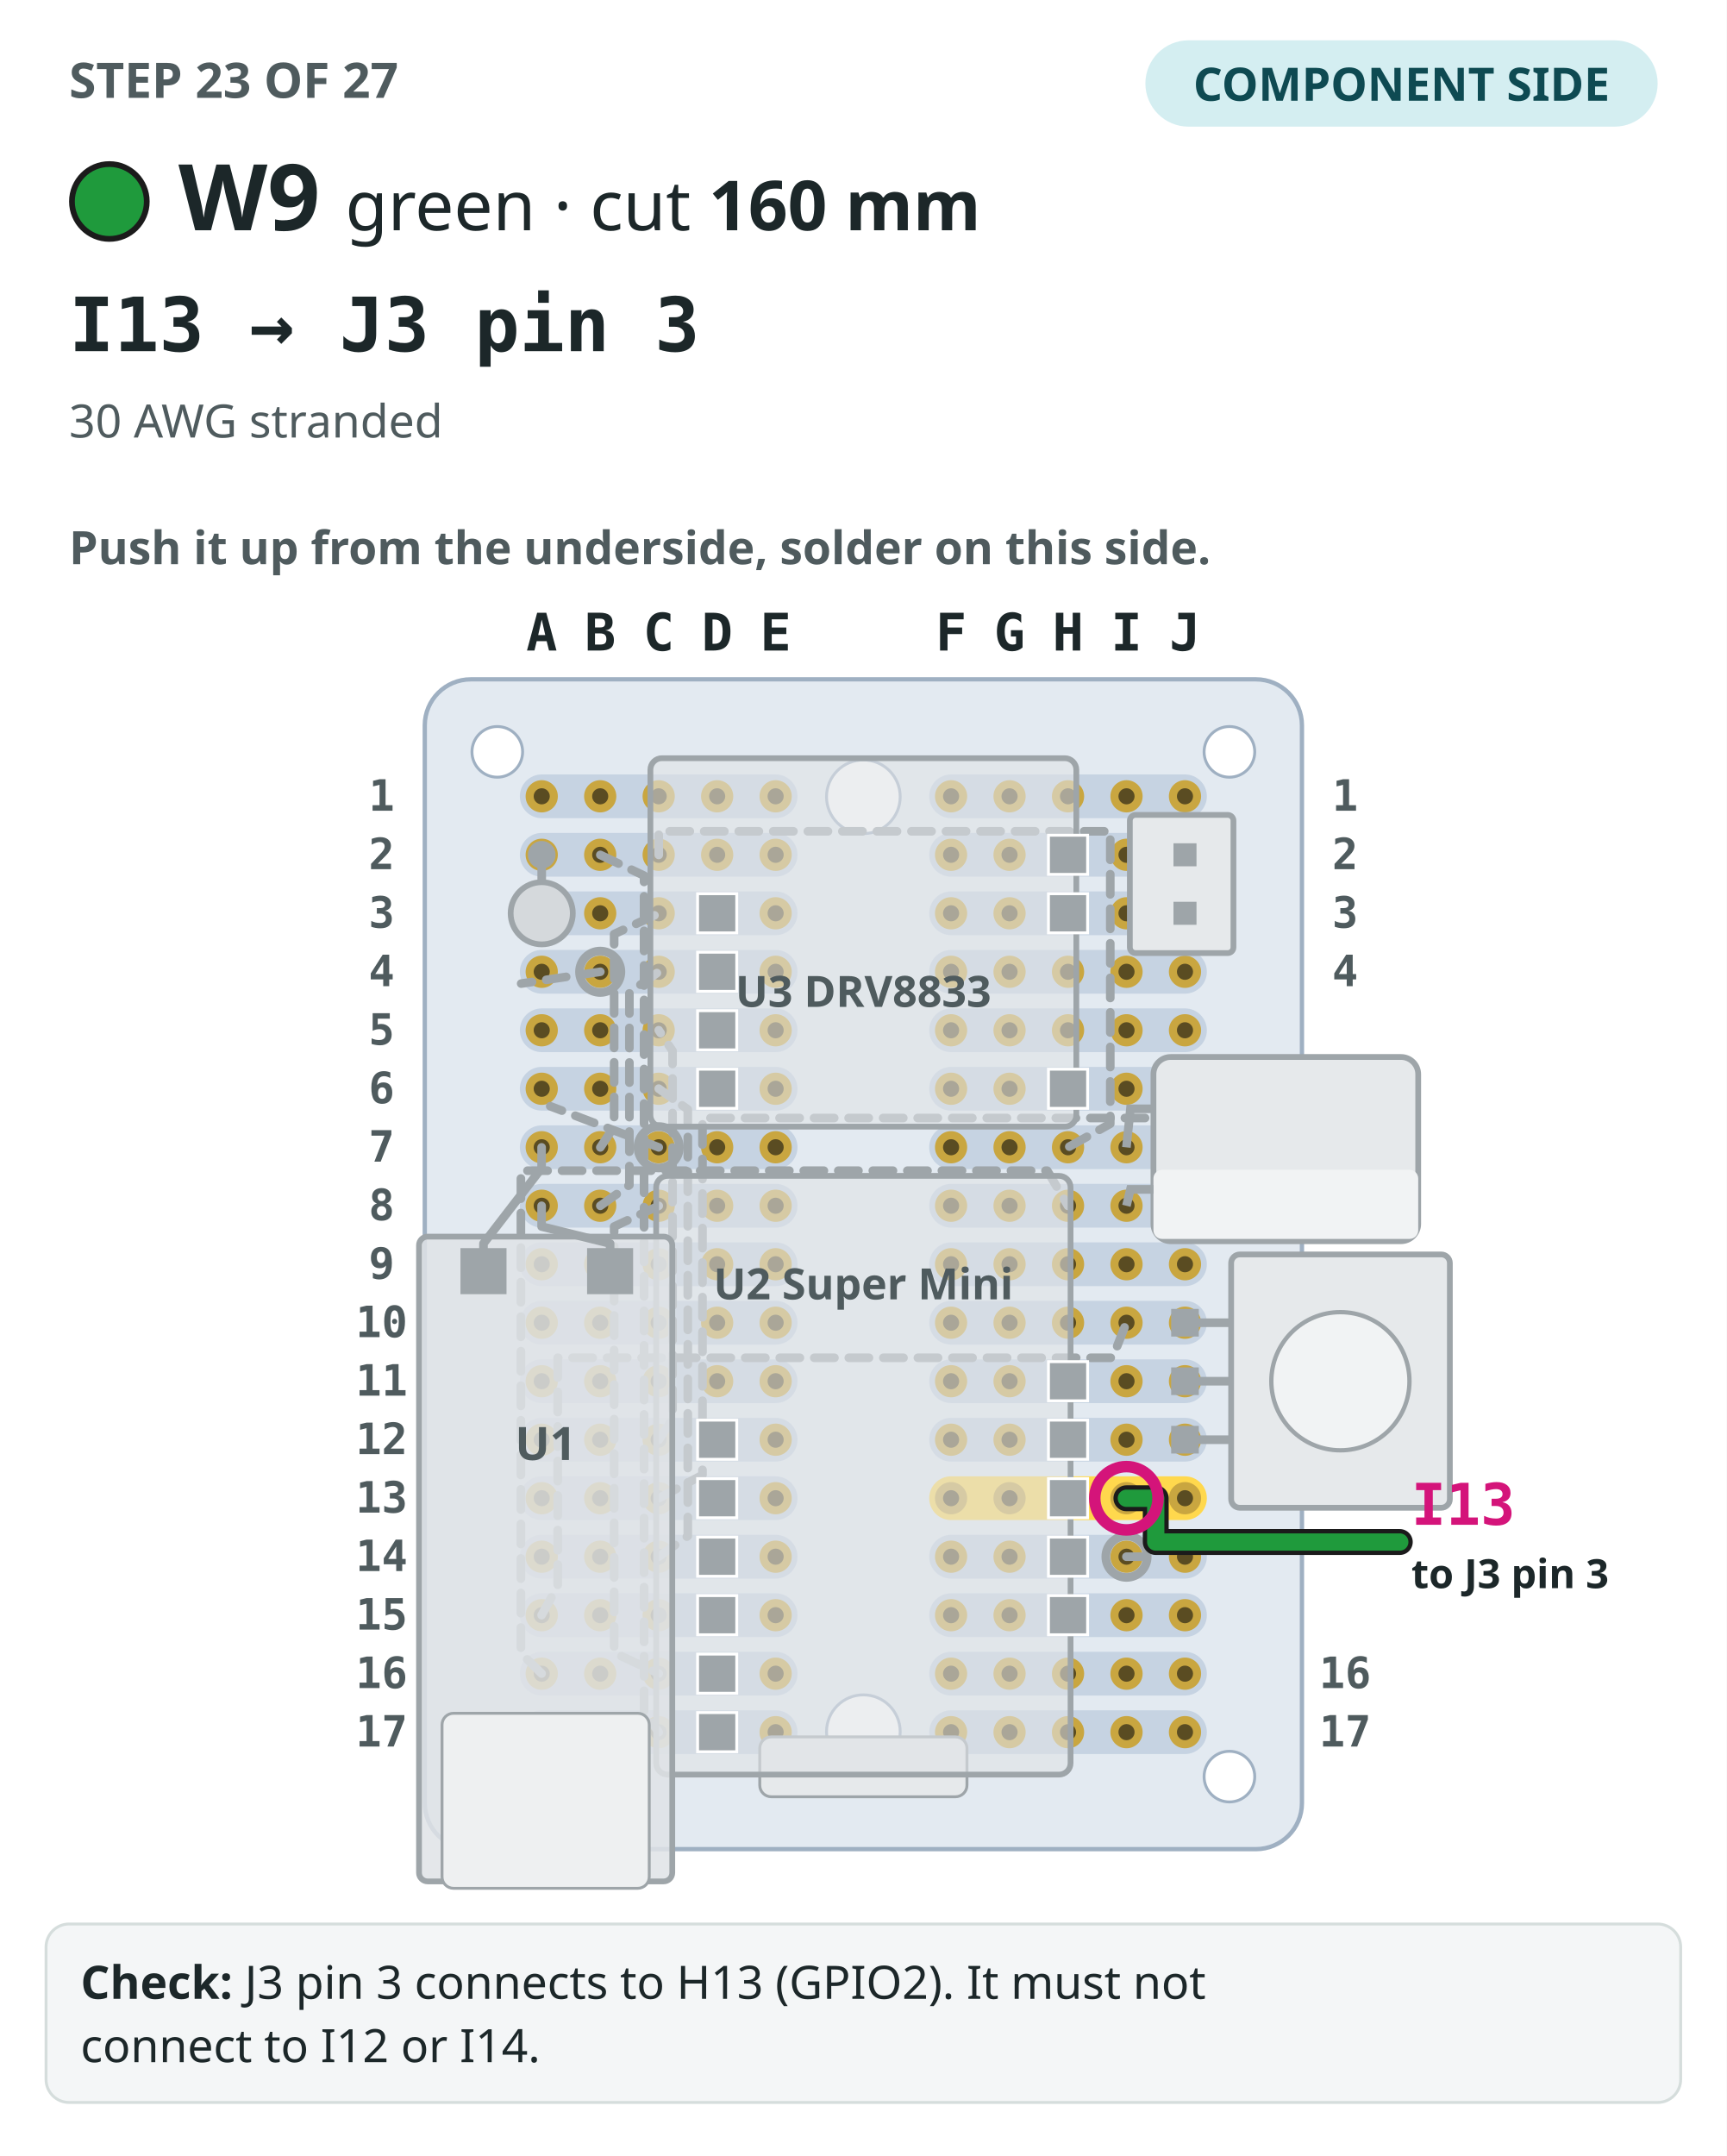
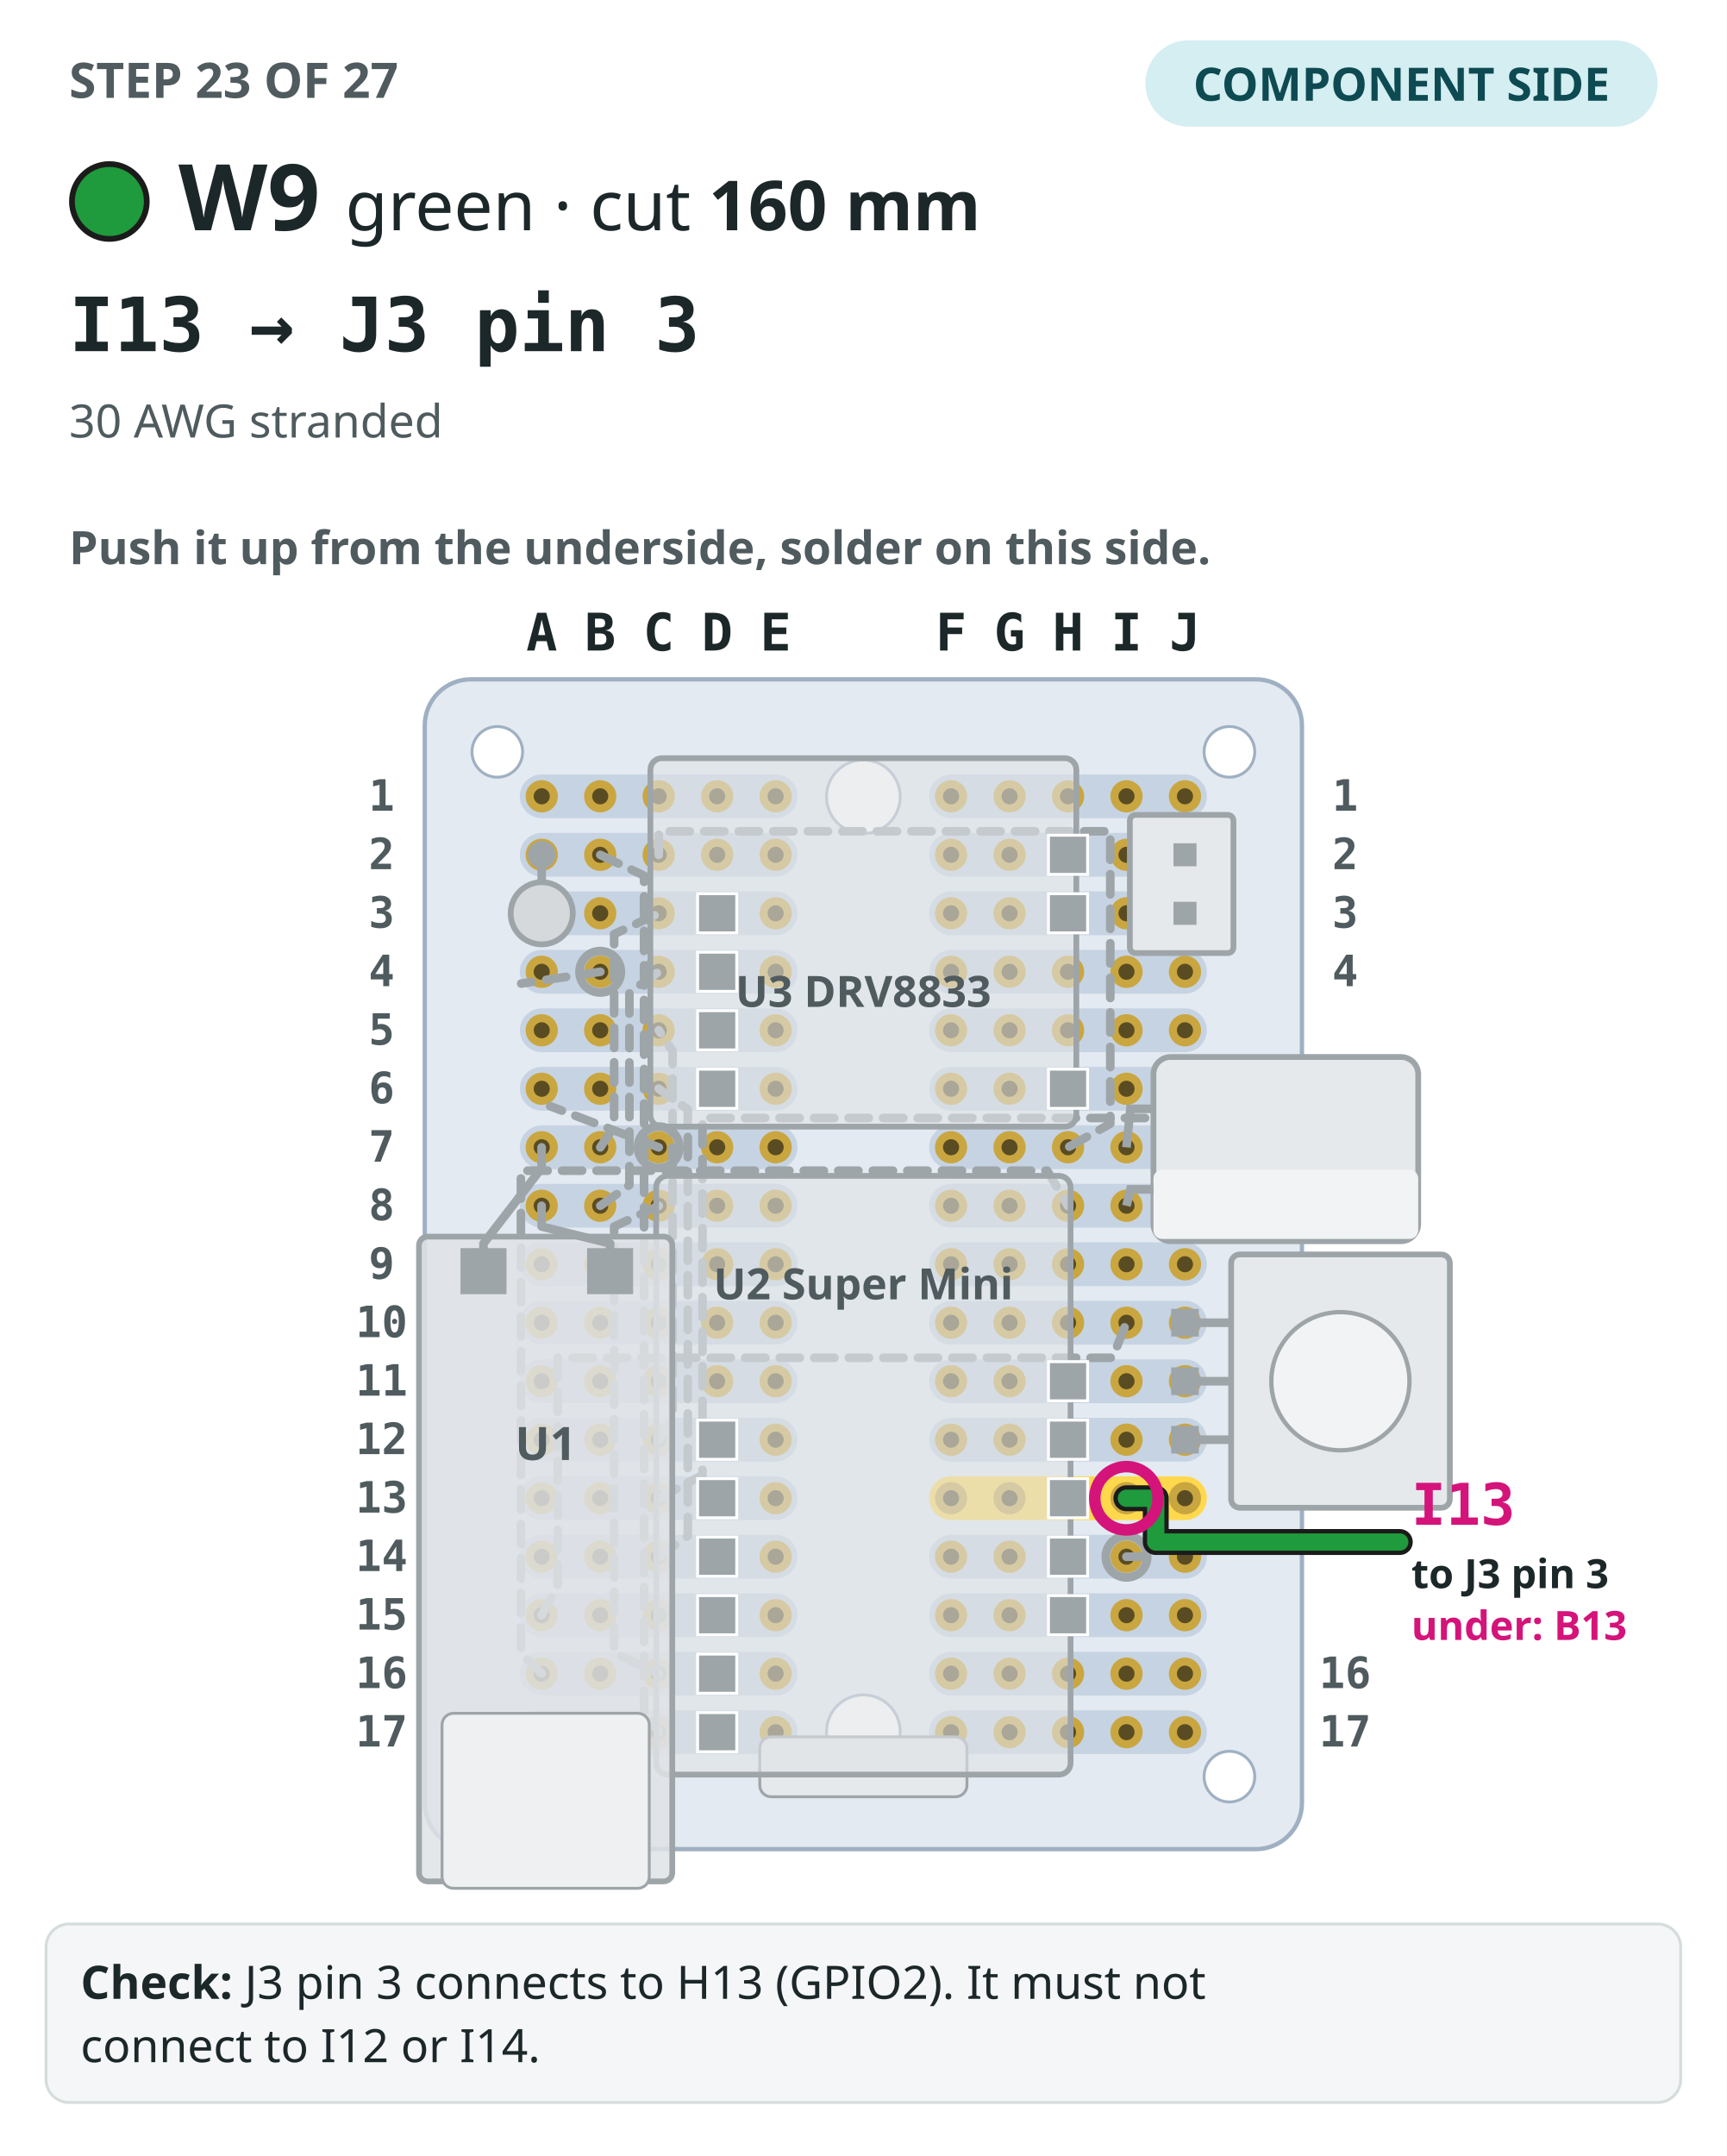
- <svg xmlns="http://www.w3.org/2000/svg" viewBox="0 0 600 749" role="img" aria-label="Step 23: The perfboard seen from the component side, column A on the left, with the 22 earlier steps drawn in grey. W9, green, drawn bold from hole I13 off the board's right edge, labelled J3 pin 3.">
+ <svg xmlns="http://www.w3.org/2000/svg" viewBox="0 0 600 749" role="img" aria-label="Step 23: The perfboard seen from the component side, column A on the left, with the 22 earlier steps drawn in grey. W9, green, drawn bold from hole I13 (printed B13 on the underside) off the board's right edge, labelled J3 pin 3.">
  <rect width="600" height="749" fill="#ffffff" />
  <text x="24" y="34" font-family="IBM Plex Sans,ui-sans-serif,system-ui,sans-serif" font-size="17" font-weight="700" fill="#4f5b5e">STEP 23 OF 27</text>
  <rect x="398" y="14" width="178" height="30" rx="15" fill="#d4eef1" />
  <text x="487" y="35" text-anchor="middle" font-family="IBM Plex Sans,ui-sans-serif,system-ui,sans-serif" font-size="16" font-weight="700" fill="#0e4a52">COMPONENT SIDE</text>
  <circle cx="38" cy="70" r="13" fill="#1f9a3c" stroke="#1b1b1b" stroke-width="2" />
  <text x="62" y="80" font-family="IBM Plex Sans,ui-sans-serif,system-ui,sans-serif" font-size="32" font-weight="700" fill="#1c2729">W9</text>
  <text x="120" y="80" font-family="IBM Plex Sans,ui-sans-serif,system-ui,sans-serif" font-size="24" fill="#1c2729">green · cut <tspan font-weight="700">160 mm</tspan>
  </text>
  <text x="24" y="122" font-family="IBM Plex Mono,ui-monospace,SFMono-Regular,Menlo,monospace" font-size="26" font-weight="700" fill="#1c2729">I13 → J3 pin 3</text>
  <text x="24" y="152" font-family="IBM Plex Sans,ui-sans-serif,system-ui,sans-serif" font-size="16" fill="#4f5b5e">30 AWG stranded</text>
  <text x="24" y="196" font-family="IBM Plex Sans,ui-sans-serif,system-ui,sans-serif" font-size="16" font-weight="600" fill="#4f5b5e">Push it up from the underside, solder on this side.</text>
  <rect x="147.6" y="236" width="304.8" height="406.4" rx="16" fill="#e3eaf1" stroke="#9fb0c2" stroke-width="1.5" />
  <rect x="180.64" y="269.04" width="96.48" height="15.2" rx="7.6" fill="#c6d3e2" />
  <rect x="322.88" y="269.04" width="96.48" height="15.2" rx="7.6" fill="#c6d3e2" />
  <rect x="180.64" y="289.36" width="96.48" height="15.2" rx="7.6" fill="#c6d3e2" />
  <rect x="322.88" y="289.36" width="96.48" height="15.2" rx="7.6" fill="#c6d3e2" />
  <rect x="180.64" y="309.68" width="96.48" height="15.2" rx="7.6" fill="#c6d3e2" />
  <rect x="322.88" y="309.68" width="96.48" height="15.2" rx="7.6" fill="#c6d3e2" />
  <rect x="180.64" y="330" width="96.48" height="15.2" rx="7.6" fill="#c6d3e2" />
  <rect x="322.88" y="330" width="96.48" height="15.2" rx="7.6" fill="#c6d3e2" />
  <rect x="180.64" y="350.32" width="96.48" height="15.2" rx="7.6" fill="#c6d3e2" />
  <rect x="322.88" y="350.32" width="96.48" height="15.2" rx="7.6" fill="#c6d3e2" />
  <rect x="180.64" y="370.64" width="96.48" height="15.2" rx="7.6" fill="#c6d3e2" />
  <rect x="322.88" y="370.64" width="96.48" height="15.2" rx="7.6" fill="#c6d3e2" />
  <rect x="180.64" y="390.96" width="96.48" height="15.2" rx="7.6" fill="#c6d3e2" />
  <rect x="322.88" y="390.96" width="96.48" height="15.2" rx="7.6" fill="#c6d3e2" />
  <rect x="180.64" y="411.28" width="96.48" height="15.2" rx="7.6" fill="#c6d3e2" />
  <rect x="322.88" y="411.28" width="96.48" height="15.2" rx="7.6" fill="#c6d3e2" />
  <rect x="180.64" y="431.6" width="96.48" height="15.2" rx="7.6" fill="#c6d3e2" />
  <rect x="322.88" y="431.6" width="96.48" height="15.2" rx="7.6" fill="#c6d3e2" />
  <rect x="180.64" y="451.92" width="96.48" height="15.2" rx="7.6" fill="#c6d3e2" />
  <rect x="322.88" y="451.92" width="96.48" height="15.2" rx="7.6" fill="#c6d3e2" />
  <rect x="180.64" y="472.24" width="96.48" height="15.2" rx="7.6" fill="#c6d3e2" />
  <rect x="322.88" y="472.24" width="96.48" height="15.2" rx="7.6" fill="#c6d3e2" />
  <rect x="180.64" y="492.56" width="96.48" height="15.2" rx="7.6" fill="#c6d3e2" />
  <rect x="322.88" y="492.56" width="96.48" height="15.2" rx="7.6" fill="#c6d3e2" />
  <rect x="180.64" y="512.88" width="96.48" height="15.2" rx="7.6" fill="#c6d3e2" />
  <rect x="322.88" y="512.88" width="96.48" height="15.2" rx="7.6" fill="#ffd84d" />
  <rect x="180.64" y="533.2" width="96.48" height="15.2" rx="7.6" fill="#c6d3e2" />
  <rect x="322.88" y="533.2" width="96.48" height="15.2" rx="7.6" fill="#c6d3e2" />
  <rect x="180.64" y="553.52" width="96.48" height="15.2" rx="7.6" fill="#c6d3e2" />
  <rect x="322.88" y="553.52" width="96.48" height="15.2" rx="7.6" fill="#c6d3e2" />
  <rect x="180.64" y="573.84" width="96.48" height="15.2" rx="7.6" fill="#c6d3e2" />
  <rect x="322.88" y="573.84" width="96.48" height="15.2" rx="7.6" fill="#c6d3e2" />
  <rect x="180.64" y="594.16" width="96.48" height="15.2" rx="7.6" fill="#c6d3e2" />
  <rect x="322.88" y="594.16" width="96.48" height="15.2" rx="7.6" fill="#c6d3e2" />
  <circle cx="300" cy="276.8" r="12.8" fill="#ffffff" stroke="#9fb0c2" />
  <circle cx="300" cy="601.6" r="12.8" fill="#ffffff" stroke="#9fb0c2" />
  <circle cx="172.8" cy="261.2" r="8.8" fill="#ffffff" stroke="#9fb0c2" />
  <circle cx="427.2" cy="261.2" r="8.8" fill="#ffffff" stroke="#9fb0c2" />
  <circle cx="172.8" cy="617.2" r="8.8" fill="#ffffff" stroke="#9fb0c2" />
  <circle cx="427.2" cy="617.2" r="8.8" fill="#ffffff" stroke="#9fb0c2" />
  <circle cx="188.24" cy="276.64" r="5.6" fill="#c9a640" />
  <circle cx="188.24" cy="276.64" r="2.8" fill="#5a4c22" />
  <circle cx="208.56" cy="276.64" r="5.6" fill="#c9a640" />
  <circle cx="208.56" cy="276.64" r="2.8" fill="#5a4c22" />
  <circle cx="228.88" cy="276.64" r="5.6" fill="#c9a640" />
  <circle cx="228.88" cy="276.64" r="2.8" fill="#5a4c22" />
  <circle cx="249.2" cy="276.64" r="5.6" fill="#c9a640" />
  <circle cx="249.2" cy="276.64" r="2.8" fill="#5a4c22" />
  <circle cx="269.52" cy="276.64" r="5.6" fill="#c9a640" />
  <circle cx="269.52" cy="276.64" r="2.8" fill="#5a4c22" />
  <circle cx="330.48" cy="276.64" r="5.6" fill="#c9a640" />
  <circle cx="330.48" cy="276.64" r="2.8" fill="#5a4c22" />
  <circle cx="350.8" cy="276.64" r="5.6" fill="#c9a640" />
  <circle cx="350.8" cy="276.64" r="2.8" fill="#5a4c22" />
  <circle cx="371.12" cy="276.64" r="5.6" fill="#c9a640" />
  <circle cx="371.12" cy="276.64" r="2.8" fill="#5a4c22" />
  <circle cx="391.44" cy="276.64" r="5.6" fill="#c9a640" />
  <circle cx="391.44" cy="276.64" r="2.8" fill="#5a4c22" />
  <circle cx="411.76" cy="276.64" r="5.6" fill="#c9a640" />
  <circle cx="411.76" cy="276.64" r="2.8" fill="#5a4c22" />
  <circle cx="188.24" cy="296.96" r="5.6" fill="#c9a640" />
  <circle cx="188.24" cy="296.96" r="2.8" fill="#5a4c22" />
  <circle cx="208.56" cy="296.96" r="5.6" fill="#c9a640" />
  <circle cx="208.56" cy="296.96" r="2.8" fill="#5a4c22" />
  <circle cx="228.88" cy="296.96" r="5.6" fill="#c9a640" />
  <circle cx="228.88" cy="296.96" r="2.8" fill="#5a4c22" />
  <circle cx="249.2" cy="296.96" r="5.6" fill="#c9a640" />
  <circle cx="249.2" cy="296.96" r="2.8" fill="#5a4c22" />
  <circle cx="269.52" cy="296.96" r="5.6" fill="#c9a640" />
  <circle cx="269.52" cy="296.96" r="2.8" fill="#5a4c22" />
  <circle cx="330.48" cy="296.96" r="5.6" fill="#c9a640" />
  <circle cx="330.48" cy="296.96" r="2.8" fill="#5a4c22" />
  <circle cx="350.8" cy="296.96" r="5.6" fill="#c9a640" />
  <circle cx="350.8" cy="296.96" r="2.8" fill="#5a4c22" />
  <circle cx="371.12" cy="296.96" r="5.6" fill="#c9a640" />
  <circle cx="371.12" cy="296.96" r="2.8" fill="#5a4c22" />
  <circle cx="391.44" cy="296.96" r="5.6" fill="#c9a640" />
  <circle cx="391.44" cy="296.96" r="2.8" fill="#5a4c22" />
  <circle cx="411.76" cy="296.96" r="5.6" fill="#c9a640" />
  <circle cx="411.76" cy="296.96" r="2.8" fill="#5a4c22" />
  <circle cx="188.24" cy="317.28" r="5.6" fill="#c9a640" />
  <circle cx="188.24" cy="317.28" r="2.8" fill="#5a4c22" />
  <circle cx="208.56" cy="317.28" r="5.6" fill="#c9a640" />
  <circle cx="208.56" cy="317.28" r="2.8" fill="#5a4c22" />
  <circle cx="228.88" cy="317.28" r="5.6" fill="#c9a640" />
  <circle cx="228.88" cy="317.28" r="2.8" fill="#5a4c22" />
  <circle cx="249.2" cy="317.28" r="5.6" fill="#c9a640" />
  <circle cx="249.2" cy="317.28" r="2.8" fill="#5a4c22" />
  <circle cx="269.52" cy="317.28" r="5.6" fill="#c9a640" />
  <circle cx="269.52" cy="317.28" r="2.8" fill="#5a4c22" />
  <circle cx="330.48" cy="317.28" r="5.6" fill="#c9a640" />
  <circle cx="330.48" cy="317.28" r="2.8" fill="#5a4c22" />
  <circle cx="350.8" cy="317.28" r="5.6" fill="#c9a640" />
  <circle cx="350.8" cy="317.28" r="2.8" fill="#5a4c22" />
  <circle cx="371.12" cy="317.28" r="5.6" fill="#c9a640" />
  <circle cx="371.12" cy="317.28" r="2.8" fill="#5a4c22" />
  <circle cx="391.44" cy="317.28" r="5.6" fill="#c9a640" />
  <circle cx="391.44" cy="317.28" r="2.8" fill="#5a4c22" />
  <circle cx="411.76" cy="317.28" r="5.6" fill="#c9a640" />
  <circle cx="411.76" cy="317.28" r="2.8" fill="#5a4c22" />
  <circle cx="188.24" cy="337.6" r="5.6" fill="#c9a640" />
  <circle cx="188.24" cy="337.6" r="2.8" fill="#5a4c22" />
  <circle cx="208.56" cy="337.6" r="5.6" fill="#c9a640" />
  <circle cx="208.56" cy="337.6" r="2.8" fill="#5a4c22" />
  <circle cx="228.88" cy="337.6" r="5.6" fill="#c9a640" />
  <circle cx="228.88" cy="337.6" r="2.8" fill="#5a4c22" />
  <circle cx="249.2" cy="337.6" r="5.6" fill="#c9a640" />
  <circle cx="249.2" cy="337.6" r="2.8" fill="#5a4c22" />
  <circle cx="269.52" cy="337.6" r="5.6" fill="#c9a640" />
  <circle cx="269.52" cy="337.6" r="2.8" fill="#5a4c22" />
  <circle cx="330.48" cy="337.6" r="5.6" fill="#c9a640" />
  <circle cx="330.48" cy="337.6" r="2.8" fill="#5a4c22" />
  <circle cx="350.8" cy="337.6" r="5.6" fill="#c9a640" />
  <circle cx="350.8" cy="337.6" r="2.8" fill="#5a4c22" />
  <circle cx="371.12" cy="337.6" r="5.6" fill="#c9a640" />
  <circle cx="371.12" cy="337.6" r="2.8" fill="#5a4c22" />
  <circle cx="391.44" cy="337.6" r="5.6" fill="#c9a640" />
  <circle cx="391.44" cy="337.6" r="2.8" fill="#5a4c22" />
  <circle cx="411.76" cy="337.6" r="5.6" fill="#c9a640" />
  <circle cx="411.76" cy="337.6" r="2.8" fill="#5a4c22" />
  <circle cx="188.24" cy="357.92" r="5.6" fill="#c9a640" />
  <circle cx="188.24" cy="357.92" r="2.8" fill="#5a4c22" />
  <circle cx="208.56" cy="357.92" r="5.6" fill="#c9a640" />
  <circle cx="208.56" cy="357.92" r="2.8" fill="#5a4c22" />
  <circle cx="228.88" cy="357.92" r="5.6" fill="#c9a640" />
  <circle cx="228.88" cy="357.92" r="2.8" fill="#5a4c22" />
  <circle cx="249.2" cy="357.92" r="5.6" fill="#c9a640" />
  <circle cx="249.2" cy="357.92" r="2.8" fill="#5a4c22" />
  <circle cx="269.52" cy="357.92" r="5.6" fill="#c9a640" />
  <circle cx="269.52" cy="357.92" r="2.8" fill="#5a4c22" />
  <circle cx="330.48" cy="357.92" r="5.6" fill="#c9a640" />
  <circle cx="330.48" cy="357.92" r="2.8" fill="#5a4c22" />
  <circle cx="350.8" cy="357.92" r="5.6" fill="#c9a640" />
  <circle cx="350.8" cy="357.92" r="2.8" fill="#5a4c22" />
  <circle cx="371.12" cy="357.92" r="5.6" fill="#c9a640" />
  <circle cx="371.12" cy="357.92" r="2.8" fill="#5a4c22" />
  <circle cx="391.44" cy="357.92" r="5.6" fill="#c9a640" />
  <circle cx="391.44" cy="357.92" r="2.8" fill="#5a4c22" />
  <circle cx="411.76" cy="357.92" r="5.6" fill="#c9a640" />
  <circle cx="411.76" cy="357.92" r="2.8" fill="#5a4c22" />
  <circle cx="188.24" cy="378.24" r="5.6" fill="#c9a640" />
  <circle cx="188.24" cy="378.24" r="2.8" fill="#5a4c22" />
  <circle cx="208.56" cy="378.24" r="5.6" fill="#c9a640" />
  <circle cx="208.56" cy="378.24" r="2.8" fill="#5a4c22" />
  <circle cx="228.88" cy="378.24" r="5.6" fill="#c9a640" />
  <circle cx="228.88" cy="378.24" r="2.8" fill="#5a4c22" />
  <circle cx="249.2" cy="378.24" r="5.6" fill="#c9a640" />
  <circle cx="249.2" cy="378.24" r="2.8" fill="#5a4c22" />
  <circle cx="269.52" cy="378.24" r="5.6" fill="#c9a640" />
  <circle cx="269.52" cy="378.24" r="2.8" fill="#5a4c22" />
  <circle cx="330.48" cy="378.24" r="5.6" fill="#c9a640" />
  <circle cx="330.48" cy="378.24" r="2.8" fill="#5a4c22" />
  <circle cx="350.8" cy="378.24" r="5.6" fill="#c9a640" />
  <circle cx="350.8" cy="378.24" r="2.8" fill="#5a4c22" />
  <circle cx="371.12" cy="378.24" r="5.6" fill="#c9a640" />
  <circle cx="371.12" cy="378.24" r="2.8" fill="#5a4c22" />
  <circle cx="391.44" cy="378.24" r="5.6" fill="#c9a640" />
  <circle cx="391.44" cy="378.24" r="2.8" fill="#5a4c22" />
  <circle cx="411.76" cy="378.24" r="5.6" fill="#c9a640" />
  <circle cx="411.76" cy="378.24" r="2.8" fill="#5a4c22" />
  <circle cx="188.24" cy="398.56" r="5.6" fill="#c9a640" />
  <circle cx="188.24" cy="398.56" r="2.8" fill="#5a4c22" />
  <circle cx="208.56" cy="398.56" r="5.6" fill="#c9a640" />
  <circle cx="208.56" cy="398.56" r="2.8" fill="#5a4c22" />
  <circle cx="228.88" cy="398.56" r="5.6" fill="#c9a640" />
  <circle cx="228.88" cy="398.56" r="2.8" fill="#5a4c22" />
  <circle cx="249.2" cy="398.56" r="5.6" fill="#c9a640" />
  <circle cx="249.2" cy="398.56" r="2.8" fill="#5a4c22" />
  <circle cx="269.52" cy="398.56" r="5.6" fill="#c9a640" />
  <circle cx="269.52" cy="398.56" r="2.8" fill="#5a4c22" />
  <circle cx="330.48" cy="398.56" r="5.6" fill="#c9a640" />
  <circle cx="330.48" cy="398.56" r="2.8" fill="#5a4c22" />
  <circle cx="350.8" cy="398.56" r="5.6" fill="#c9a640" />
  <circle cx="350.8" cy="398.56" r="2.8" fill="#5a4c22" />
  <circle cx="371.12" cy="398.56" r="5.6" fill="#c9a640" />
  <circle cx="371.12" cy="398.56" r="2.8" fill="#5a4c22" />
  <circle cx="391.44" cy="398.56" r="5.6" fill="#c9a640" />
  <circle cx="391.44" cy="398.56" r="2.8" fill="#5a4c22" />
  <circle cx="411.76" cy="398.56" r="5.6" fill="#c9a640" />
  <circle cx="411.76" cy="398.56" r="2.8" fill="#5a4c22" />
  <circle cx="188.24" cy="418.88" r="5.6" fill="#c9a640" />
  <circle cx="188.24" cy="418.88" r="2.8" fill="#5a4c22" />
  <circle cx="208.56" cy="418.88" r="5.6" fill="#c9a640" />
  <circle cx="208.56" cy="418.88" r="2.8" fill="#5a4c22" />
  <circle cx="228.88" cy="418.88" r="5.6" fill="#c9a640" />
  <circle cx="228.88" cy="418.88" r="2.8" fill="#5a4c22" />
  <circle cx="249.2" cy="418.88" r="5.6" fill="#c9a640" />
  <circle cx="249.2" cy="418.88" r="2.8" fill="#5a4c22" />
  <circle cx="269.52" cy="418.88" r="5.6" fill="#c9a640" />
  <circle cx="269.52" cy="418.88" r="2.8" fill="#5a4c22" />
  <circle cx="330.48" cy="418.88" r="5.6" fill="#c9a640" />
  <circle cx="330.48" cy="418.88" r="2.8" fill="#5a4c22" />
  <circle cx="350.8" cy="418.88" r="5.6" fill="#c9a640" />
  <circle cx="350.8" cy="418.88" r="2.8" fill="#5a4c22" />
  <circle cx="371.12" cy="418.88" r="5.6" fill="#c9a640" />
  <circle cx="371.12" cy="418.88" r="2.8" fill="#5a4c22" />
  <circle cx="391.44" cy="418.88" r="5.6" fill="#c9a640" />
  <circle cx="391.44" cy="418.88" r="2.8" fill="#5a4c22" />
  <circle cx="411.76" cy="418.88" r="5.6" fill="#c9a640" />
  <circle cx="411.76" cy="418.88" r="2.8" fill="#5a4c22" />
  <circle cx="188.24" cy="439.2" r="5.6" fill="#c9a640" />
  <circle cx="188.24" cy="439.2" r="2.8" fill="#5a4c22" />
  <circle cx="208.56" cy="439.2" r="5.6" fill="#c9a640" />
  <circle cx="208.56" cy="439.2" r="2.8" fill="#5a4c22" />
  <circle cx="228.88" cy="439.2" r="5.6" fill="#c9a640" />
  <circle cx="228.88" cy="439.2" r="2.8" fill="#5a4c22" />
  <circle cx="249.2" cy="439.2" r="5.6" fill="#c9a640" />
  <circle cx="249.2" cy="439.2" r="2.8" fill="#5a4c22" />
  <circle cx="269.52" cy="439.2" r="5.6" fill="#c9a640" />
  <circle cx="269.52" cy="439.2" r="2.8" fill="#5a4c22" />
  <circle cx="330.48" cy="439.2" r="5.6" fill="#c9a640" />
  <circle cx="330.48" cy="439.2" r="2.8" fill="#5a4c22" />
  <circle cx="350.8" cy="439.2" r="5.6" fill="#c9a640" />
  <circle cx="350.8" cy="439.2" r="2.8" fill="#5a4c22" />
  <circle cx="371.12" cy="439.2" r="5.6" fill="#c9a640" />
  <circle cx="371.12" cy="439.2" r="2.8" fill="#5a4c22" />
  <circle cx="391.44" cy="439.2" r="5.6" fill="#c9a640" />
  <circle cx="391.44" cy="439.2" r="2.8" fill="#5a4c22" />
  <circle cx="411.76" cy="439.2" r="5.6" fill="#c9a640" />
  <circle cx="411.76" cy="439.2" r="2.8" fill="#5a4c22" />
  <circle cx="188.24" cy="459.52" r="5.6" fill="#c9a640" />
  <circle cx="188.24" cy="459.52" r="2.8" fill="#5a4c22" />
  <circle cx="208.56" cy="459.52" r="5.6" fill="#c9a640" />
  <circle cx="208.56" cy="459.52" r="2.8" fill="#5a4c22" />
  <circle cx="228.88" cy="459.52" r="5.6" fill="#c9a640" />
  <circle cx="228.88" cy="459.52" r="2.8" fill="#5a4c22" />
  <circle cx="249.2" cy="459.52" r="5.6" fill="#c9a640" />
  <circle cx="249.2" cy="459.52" r="2.8" fill="#5a4c22" />
  <circle cx="269.52" cy="459.52" r="5.6" fill="#c9a640" />
  <circle cx="269.52" cy="459.52" r="2.8" fill="#5a4c22" />
  <circle cx="330.48" cy="459.52" r="5.6" fill="#c9a640" />
  <circle cx="330.48" cy="459.52" r="2.8" fill="#5a4c22" />
  <circle cx="350.8" cy="459.52" r="5.6" fill="#c9a640" />
  <circle cx="350.8" cy="459.52" r="2.8" fill="#5a4c22" />
  <circle cx="371.12" cy="459.52" r="5.6" fill="#c9a640" />
  <circle cx="371.12" cy="459.52" r="2.8" fill="#5a4c22" />
  <circle cx="391.44" cy="459.52" r="5.6" fill="#c9a640" />
  <circle cx="391.44" cy="459.52" r="2.8" fill="#5a4c22" />
  <circle cx="411.76" cy="459.52" r="5.6" fill="#c9a640" />
  <circle cx="411.76" cy="459.52" r="2.8" fill="#5a4c22" />
  <circle cx="188.24" cy="479.84" r="5.6" fill="#c9a640" />
  <circle cx="188.24" cy="479.84" r="2.8" fill="#5a4c22" />
  <circle cx="208.56" cy="479.84" r="5.6" fill="#c9a640" />
  <circle cx="208.56" cy="479.84" r="2.8" fill="#5a4c22" />
  <circle cx="228.88" cy="479.84" r="5.6" fill="#c9a640" />
  <circle cx="228.88" cy="479.84" r="2.8" fill="#5a4c22" />
  <circle cx="249.2" cy="479.84" r="5.6" fill="#c9a640" />
  <circle cx="249.2" cy="479.84" r="2.8" fill="#5a4c22" />
  <circle cx="269.52" cy="479.84" r="5.6" fill="#c9a640" />
  <circle cx="269.52" cy="479.84" r="2.8" fill="#5a4c22" />
  <circle cx="330.48" cy="479.84" r="5.6" fill="#c9a640" />
  <circle cx="330.48" cy="479.84" r="2.8" fill="#5a4c22" />
  <circle cx="350.8" cy="479.84" r="5.6" fill="#c9a640" />
  <circle cx="350.8" cy="479.84" r="2.8" fill="#5a4c22" />
  <circle cx="371.12" cy="479.84" r="5.6" fill="#c9a640" />
  <circle cx="371.12" cy="479.84" r="2.8" fill="#5a4c22" />
  <circle cx="391.44" cy="479.84" r="5.6" fill="#c9a640" />
  <circle cx="391.44" cy="479.84" r="2.8" fill="#5a4c22" />
  <circle cx="411.76" cy="479.84" r="5.6" fill="#c9a640" />
  <circle cx="411.76" cy="479.84" r="2.8" fill="#5a4c22" />
  <circle cx="188.24" cy="500.16" r="5.6" fill="#c9a640" />
  <circle cx="188.24" cy="500.16" r="2.8" fill="#5a4c22" />
  <circle cx="208.56" cy="500.16" r="5.6" fill="#c9a640" />
  <circle cx="208.56" cy="500.16" r="2.8" fill="#5a4c22" />
  <circle cx="228.88" cy="500.16" r="5.6" fill="#c9a640" />
  <circle cx="228.88" cy="500.16" r="2.8" fill="#5a4c22" />
  <circle cx="249.2" cy="500.16" r="5.6" fill="#c9a640" />
  <circle cx="249.2" cy="500.16" r="2.8" fill="#5a4c22" />
  <circle cx="269.52" cy="500.16" r="5.6" fill="#c9a640" />
  <circle cx="269.52" cy="500.16" r="2.8" fill="#5a4c22" />
  <circle cx="330.48" cy="500.16" r="5.6" fill="#c9a640" />
  <circle cx="330.48" cy="500.16" r="2.8" fill="#5a4c22" />
  <circle cx="350.8" cy="500.16" r="5.6" fill="#c9a640" />
  <circle cx="350.8" cy="500.16" r="2.8" fill="#5a4c22" />
  <circle cx="371.12" cy="500.16" r="5.6" fill="#c9a640" />
  <circle cx="371.12" cy="500.16" r="2.8" fill="#5a4c22" />
  <circle cx="391.44" cy="500.16" r="5.6" fill="#c9a640" />
  <circle cx="391.44" cy="500.16" r="2.8" fill="#5a4c22" />
  <circle cx="411.76" cy="500.16" r="5.6" fill="#c9a640" />
  <circle cx="411.76" cy="500.16" r="2.8" fill="#5a4c22" />
  <circle cx="188.24" cy="520.48" r="5.6" fill="#c9a640" />
  <circle cx="188.24" cy="520.48" r="2.8" fill="#5a4c22" />
  <circle cx="208.56" cy="520.48" r="5.6" fill="#c9a640" />
  <circle cx="208.56" cy="520.48" r="2.8" fill="#5a4c22" />
  <circle cx="228.88" cy="520.48" r="5.6" fill="#c9a640" />
  <circle cx="228.88" cy="520.48" r="2.8" fill="#5a4c22" />
  <circle cx="249.2" cy="520.48" r="5.6" fill="#c9a640" />
  <circle cx="249.2" cy="520.48" r="2.8" fill="#5a4c22" />
  <circle cx="269.52" cy="520.48" r="5.6" fill="#c9a640" />
  <circle cx="269.52" cy="520.48" r="2.8" fill="#5a4c22" />
  <circle cx="330.48" cy="520.48" r="5.6" fill="#c9a640" />
  <circle cx="330.48" cy="520.48" r="2.8" fill="#5a4c22" />
  <circle cx="350.8" cy="520.48" r="5.6" fill="#c9a640" />
  <circle cx="350.8" cy="520.48" r="2.8" fill="#5a4c22" />
  <circle cx="371.12" cy="520.48" r="5.6" fill="#c9a640" />
  <circle cx="371.12" cy="520.48" r="2.8" fill="#5a4c22" />
  <circle cx="391.44" cy="520.48" r="5.6" fill="#c9a640" />
  <circle cx="391.44" cy="520.48" r="2.8" fill="#5a4c22" />
  <circle cx="411.76" cy="520.48" r="5.6" fill="#c9a640" />
  <circle cx="411.76" cy="520.48" r="2.8" fill="#5a4c22" />
  <circle cx="188.24" cy="540.8" r="5.6" fill="#c9a640" />
  <circle cx="188.24" cy="540.8" r="2.8" fill="#5a4c22" />
  <circle cx="208.56" cy="540.8" r="5.6" fill="#c9a640" />
  <circle cx="208.56" cy="540.8" r="2.8" fill="#5a4c22" />
  <circle cx="228.88" cy="540.8" r="5.6" fill="#c9a640" />
  <circle cx="228.88" cy="540.8" r="2.8" fill="#5a4c22" />
  <circle cx="249.2" cy="540.8" r="5.6" fill="#c9a640" />
  <circle cx="249.2" cy="540.8" r="2.8" fill="#5a4c22" />
  <circle cx="269.52" cy="540.8" r="5.6" fill="#c9a640" />
  <circle cx="269.52" cy="540.8" r="2.8" fill="#5a4c22" />
  <circle cx="330.48" cy="540.8" r="5.6" fill="#c9a640" />
  <circle cx="330.48" cy="540.8" r="2.8" fill="#5a4c22" />
  <circle cx="350.8" cy="540.8" r="5.6" fill="#c9a640" />
  <circle cx="350.8" cy="540.8" r="2.8" fill="#5a4c22" />
  <circle cx="371.12" cy="540.8" r="5.6" fill="#c9a640" />
  <circle cx="371.12" cy="540.8" r="2.8" fill="#5a4c22" />
  <circle cx="391.44" cy="540.8" r="5.6" fill="#c9a640" />
  <circle cx="391.44" cy="540.8" r="2.8" fill="#5a4c22" />
  <circle cx="411.76" cy="540.8" r="5.6" fill="#c9a640" />
  <circle cx="411.76" cy="540.8" r="2.8" fill="#5a4c22" />
  <circle cx="188.24" cy="561.12" r="5.6" fill="#c9a640" />
  <circle cx="188.24" cy="561.12" r="2.8" fill="#5a4c22" />
  <circle cx="208.56" cy="561.12" r="5.6" fill="#c9a640" />
  <circle cx="208.56" cy="561.12" r="2.8" fill="#5a4c22" />
  <circle cx="228.88" cy="561.12" r="5.6" fill="#c9a640" />
  <circle cx="228.88" cy="561.12" r="2.8" fill="#5a4c22" />
  <circle cx="249.2" cy="561.12" r="5.6" fill="#c9a640" />
  <circle cx="249.2" cy="561.12" r="2.8" fill="#5a4c22" />
  <circle cx="269.52" cy="561.12" r="5.6" fill="#c9a640" />
  <circle cx="269.52" cy="561.12" r="2.8" fill="#5a4c22" />
  <circle cx="330.48" cy="561.12" r="5.6" fill="#c9a640" />
  <circle cx="330.48" cy="561.12" r="2.8" fill="#5a4c22" />
  <circle cx="350.8" cy="561.12" r="5.6" fill="#c9a640" />
  <circle cx="350.8" cy="561.12" r="2.8" fill="#5a4c22" />
  <circle cx="371.12" cy="561.12" r="5.6" fill="#c9a640" />
  <circle cx="371.12" cy="561.12" r="2.8" fill="#5a4c22" />
  <circle cx="391.44" cy="561.12" r="5.6" fill="#c9a640" />
  <circle cx="391.44" cy="561.12" r="2.8" fill="#5a4c22" />
  <circle cx="411.76" cy="561.12" r="5.6" fill="#c9a640" />
  <circle cx="411.76" cy="561.12" r="2.8" fill="#5a4c22" />
  <circle cx="188.24" cy="581.44" r="5.6" fill="#c9a640" />
  <circle cx="188.24" cy="581.44" r="2.8" fill="#5a4c22" />
  <circle cx="208.56" cy="581.44" r="5.6" fill="#c9a640" />
  <circle cx="208.56" cy="581.44" r="2.8" fill="#5a4c22" />
  <circle cx="228.88" cy="581.44" r="5.6" fill="#c9a640" />
  <circle cx="228.88" cy="581.44" r="2.8" fill="#5a4c22" />
  <circle cx="249.2" cy="581.44" r="5.6" fill="#c9a640" />
  <circle cx="249.2" cy="581.44" r="2.8" fill="#5a4c22" />
  <circle cx="269.52" cy="581.44" r="5.6" fill="#c9a640" />
  <circle cx="269.52" cy="581.44" r="2.8" fill="#5a4c22" />
  <circle cx="330.48" cy="581.44" r="5.6" fill="#c9a640" />
  <circle cx="330.48" cy="581.44" r="2.8" fill="#5a4c22" />
  <circle cx="350.8" cy="581.44" r="5.6" fill="#c9a640" />
  <circle cx="350.8" cy="581.44" r="2.8" fill="#5a4c22" />
  <circle cx="371.12" cy="581.44" r="5.6" fill="#c9a640" />
  <circle cx="371.12" cy="581.44" r="2.8" fill="#5a4c22" />
  <circle cx="391.44" cy="581.44" r="5.6" fill="#c9a640" />
  <circle cx="391.44" cy="581.44" r="2.8" fill="#5a4c22" />
  <circle cx="411.76" cy="581.44" r="5.6" fill="#c9a640" />
  <circle cx="411.76" cy="581.44" r="2.8" fill="#5a4c22" />
  <circle cx="188.24" cy="601.76" r="5.6" fill="#c9a640" />
  <circle cx="188.24" cy="601.76" r="2.8" fill="#5a4c22" />
  <circle cx="208.56" cy="601.76" r="5.6" fill="#c9a640" />
  <circle cx="208.56" cy="601.76" r="2.8" fill="#5a4c22" />
  <circle cx="228.88" cy="601.76" r="5.6" fill="#c9a640" />
  <circle cx="228.88" cy="601.76" r="2.8" fill="#5a4c22" />
  <circle cx="249.2" cy="601.76" r="5.6" fill="#c9a640" />
  <circle cx="249.2" cy="601.76" r="2.8" fill="#5a4c22" />
  <circle cx="269.52" cy="601.76" r="5.6" fill="#c9a640" />
  <circle cx="269.52" cy="601.76" r="2.8" fill="#5a4c22" />
  <circle cx="330.48" cy="601.76" r="5.6" fill="#c9a640" />
  <circle cx="330.48" cy="601.76" r="2.8" fill="#5a4c22" />
  <circle cx="350.8" cy="601.76" r="5.6" fill="#c9a640" />
  <circle cx="350.8" cy="601.76" r="2.8" fill="#5a4c22" />
  <circle cx="371.12" cy="601.76" r="5.6" fill="#c9a640" />
  <circle cx="371.12" cy="601.76" r="2.8" fill="#5a4c22" />
  <circle cx="391.44" cy="601.76" r="5.6" fill="#c9a640" />
  <circle cx="391.44" cy="601.76" r="2.8" fill="#5a4c22" />
  <circle cx="411.76" cy="601.76" r="5.6" fill="#c9a640" />
  <circle cx="411.76" cy="601.76" r="2.8" fill="#5a4c22" />
  <polyline points="208.6,398.6 213.4,391.4 213.4,324.5 228.9,317.3" fill="none" stroke="#9ea5a9" stroke-width="3" stroke-dasharray="7 5" stroke-linecap="round" stroke-linejoin="round" />
  <polyline points="208.6,418.9 218.7,411.7 218.7,344.8 228.9,337.6" fill="none" stroke="#9ea5a9" stroke-width="3" stroke-dasharray="7 5" stroke-linecap="round" stroke-linejoin="round" />
  <polyline points="228.9,500.2 233.7,493.0 233.7,365.1 228.9,357.9" fill="none" stroke="#9ea5a9" stroke-width="3" stroke-dasharray="7 5" stroke-linecap="round" stroke-linejoin="round" />
  <polyline points="228.9,540.8 239.0,533.6 239.0,385.4 228.9,378.2" fill="none" stroke="#9ea5a9" stroke-width="3" stroke-dasharray="7 5" stroke-linecap="round" stroke-linejoin="round" />
  <polyline points="228.9,418.9 213.4,426.1 213.4,574.2 228.9,581.4" fill="none" stroke="#9ea5a9" stroke-width="3" stroke-dasharray="7 5" stroke-linecap="round" stroke-linejoin="round" />
  <polyline points="228.9,297.0 228.9,288.8 385.8,288.8 385.8,390.4 371.1,398.6" fill="none" stroke="#9ea5a9" stroke-width="3" stroke-dasharray="7 5" stroke-linecap="round" stroke-linejoin="round" />
  <polyline points="188.2,561.1 193.8,551.0 193.8,471.7 386.6,471.7 391.4,459.5" fill="none" stroke="#9ea5a9" stroke-width="3" stroke-dasharray="7 5" stroke-linecap="round" stroke-linejoin="round" />
  <polyline points="228.9,520.5 244.1,512.4 244.1,388.4 411.8,388.4 411.8,378.2" fill="none" stroke="#9ea5a9" stroke-width="3" stroke-dasharray="7 5" stroke-linecap="round" stroke-linejoin="round" />
  <polyline points="208.6,297.0 223.8,304.2 223.8,594.6 228.9,601.8" fill="none" stroke="#9ea5a9" stroke-width="3" stroke-dasharray="7 5" stroke-linecap="round" stroke-linejoin="round" />
  <polyline points="188.2,581.4 181.0,574.3 181.0,406.7 363.9,406.7 371.1,418.9" fill="none" stroke="#9ea5a9" stroke-width="3" stroke-dasharray="7 5" stroke-linecap="round" stroke-linejoin="round" />
  <line x1="188.24" y1="317.28" x2="188.24" y2="296.96" stroke="#9ea5a9" stroke-width="3" />
  <circle cx="188.24" cy="317.28" r="10.8" fill="#d5d9dc" stroke="#9ea5a9" stroke-width="2" />
  <circle cx="188.24" cy="296.96" r="4.8" fill="#9ea5a9" />
  <rect x="392.6" y="283.1" width="36.0" height="48.0" rx="2" fill="#e6e9eb" stroke="#9ea5a9" stroke-width="2" />
  <rect x="407.76" y="292.96" width="8" height="8" fill="#9ea5a9" />
  <rect x="407.76" y="313.28" width="8" height="8" fill="#9ea5a9" />
  <rect x="427.8" y="435.8" width="76.0" height="88.0" rx="3" fill="#e6e9eb" fill-opacity="1" stroke="#9ea5a9" stroke-width="2" />
  <circle cx="465.76" cy="479.84" r="24" fill="#f1f3f4" stroke="#9ea5a9" stroke-width="1.5" />
  <line x1="411.76" y1="459.52" x2="427.76" y2="459.52" stroke="#9ea5a9" stroke-width="3" />
  <rect x="406.96" y="454.72" width="9.6" height="9.6" fill="#9ea5a9" />
  <line x1="411.76" y1="479.84" x2="427.76" y2="479.84" stroke="#9ea5a9" stroke-width="3" />
  <rect x="406.96" y="475.04" width="9.6" height="9.6" fill="#9ea5a9" />
  <line x1="411.76" y1="500.16" x2="427.76" y2="500.16" stroke="#9ea5a9" stroke-width="3" />
  <rect x="406.96" y="495.36" width="9.6" height="9.6" fill="#9ea5a9" />
  <rect x="400.8" y="367.2" width="92.0" height="64.0" rx="6" fill="#e6e9eb" stroke="#9ea5a9" stroke-width="2" />
  <rect x="400.8" y="406.4" width="92.0" height="24.0" rx="3" fill="#f1f3f4" />
  <polyline points="400.8,385.2 392.8,385.2 391.4,398.6" fill="none" stroke="#9ea5a9" stroke-width="3" />
  <polyline points="400.8,413.2 392.8,413.2 391.4,418.9" fill="none" stroke="#9ea5a9" stroke-width="3" />
  <rect x="226.0" y="263.4" width="148.0" height="128.0" rx="4" fill="#dfe3e6" fill-opacity="0.6" stroke="#9ea5a9" stroke-width="2" />
  <rect x="242.4" y="310.48" width="13.6" height="13.6" fill="#9ea5a9" stroke="#fff" stroke-width="1" />
  <rect x="242.4" y="330.8" width="13.6" height="13.6" fill="#9ea5a9" stroke="#fff" stroke-width="1" />
  <rect x="242.4" y="351.12" width="13.6" height="13.6" fill="#9ea5a9" stroke="#fff" stroke-width="1" />
  <rect x="242.4" y="371.44" width="13.6" height="13.6" fill="#9ea5a9" stroke="#fff" stroke-width="1" />
  <rect x="364.32" y="290.16" width="13.6" height="13.6" fill="#9ea5a9" stroke="#fff" stroke-width="1" />
  <rect x="364.32" y="310.48" width="13.6" height="13.6" fill="#9ea5a9" stroke="#fff" stroke-width="1" />
  <rect x="364.32" y="371.44" width="13.6" height="13.6" fill="#9ea5a9" stroke="#fff" stroke-width="1" />
  <text x="300" y="349.792" text-anchor="middle" font-family="IBM Plex Sans,ui-sans-serif,system-ui,sans-serif" font-size="15" font-weight="700" fill="#4f5b5e">U3 DRV8833</text>
  <rect x="264.0" y="603.4" width="72.0" height="20.8" rx="4" fill="#e6e9eb" stroke="#9ea5a9" />
  <rect x="228.0" y="408.5" width="144.0" height="208.0" rx="4" fill="#dfe3e6" fill-opacity="0.6" stroke="#9ea5a9" stroke-width="2" />
  <rect x="242.4" y="493.36" width="13.6" height="13.6" fill="#9ea5a9" stroke="#fff" stroke-width="1" />
  <rect x="242.4" y="513.68" width="13.6" height="13.6" fill="#9ea5a9" stroke="#fff" stroke-width="1" />
  <rect x="242.4" y="534" width="13.6" height="13.6" fill="#9ea5a9" stroke="#fff" stroke-width="1" />
  <rect x="242.4" y="554.32" width="13.6" height="13.6" fill="#9ea5a9" stroke="#fff" stroke-width="1" />
  <rect x="242.4" y="574.64" width="13.6" height="13.6" fill="#9ea5a9" stroke="#fff" stroke-width="1" />
  <rect x="242.4" y="594.96" width="13.6" height="13.6" fill="#9ea5a9" stroke="#fff" stroke-width="1" />
  <rect x="364.32" y="473.04" width="13.6" height="13.6" fill="#9ea5a9" stroke="#fff" stroke-width="1" />
  <rect x="364.32" y="493.36" width="13.6" height="13.6" fill="#9ea5a9" stroke="#fff" stroke-width="1" />
  <rect x="364.32" y="513.68" width="13.6" height="13.6" fill="#9ea5a9" stroke="#fff" stroke-width="1" />
  <rect x="364.32" y="534" width="13.6" height="13.6" fill="#9ea5a9" stroke="#fff" stroke-width="1" />
  <rect x="364.32" y="554.32" width="13.6" height="13.6" fill="#9ea5a9" stroke="#fff" stroke-width="1" />
  <text x="300" y="451.392" text-anchor="middle" font-family="IBM Plex Sans,ui-sans-serif,system-ui,sans-serif" font-size="15" font-weight="700" fill="#4f5b5e">U2 Super Mini</text>
  <rect x="145.6" y="429.6" width="88.0" height="224.0" rx="3" fill="#dfe3e6" fill-opacity="0.85" stroke="#9ea5a9" stroke-width="2" />
  <rect x="153.6" y="595.2" width="72.0" height="60.8" rx="4" fill="#eef0f1" stroke="#9ea5a9" />
  <rect x="160.0" y="433.6" width="16.0" height="16.0" fill="#9ea5a9" />
  <rect x="204.0" y="433.6" width="16.0" height="16.0" fill="#9ea5a9" />
  <text x="189.6" y="507.2" text-anchor="middle" font-family="IBM Plex Sans,ui-sans-serif,system-ui,sans-serif" font-size="16" font-weight="700" fill="#4f5b5e">U1</text>
  <polyline points="168.0,441.6 168.0,432.0 188.2,405.8 188.2,398.6" fill="none" stroke="#9ea5a9" stroke-width="3" stroke-linecap="round" stroke-linejoin="round" />
  <polyline points="212.0,441.6 212.0,432.0 188.2,426.1 188.2,418.9" fill="none" stroke="#9ea5a9" stroke-width="3" stroke-linecap="round" stroke-linejoin="round" />
  <circle cx="228.88" cy="398.56" r="7.2" fill="none" stroke="#9ea5a9" stroke-width="3" />
  <polyline points="228.9,398.6 191.2,384.3" fill="none" stroke="#9ea5a9" stroke-width="3" stroke-dasharray="7 5" stroke-linecap="round" stroke-linejoin="round" />
  <circle cx="208.56" cy="337.6" r="7.2" fill="none" stroke="#9ea5a9" stroke-width="3" />
  <polyline points="208.6,337.6 181.1,341.7" fill="none" stroke="#9ea5a9" stroke-width="3" stroke-dasharray="7 5" stroke-linecap="round" stroke-linejoin="round" />
  <circle cx="391.44" cy="540.8" r="7.2" fill="none" stroke="#9ea5a9" stroke-width="3" />
  <polyline points="391.4,540.8 396.5,540.8" fill="none" stroke="#9ea5a9" stroke-width="3" stroke-dasharray="7 5" stroke-linecap="round" stroke-linejoin="round" />
  <text x="188.24" y="226" text-anchor="middle" font-family="IBM Plex Mono,ui-monospace,SFMono-Regular,Menlo,monospace" font-size="18" font-weight="700" fill="#1c2729">A</text>
  <text x="208.56" y="226" text-anchor="middle" font-family="IBM Plex Mono,ui-monospace,SFMono-Regular,Menlo,monospace" font-size="18" font-weight="700" fill="#1c2729">B</text>
  <text x="228.88" y="226" text-anchor="middle" font-family="IBM Plex Mono,ui-monospace,SFMono-Regular,Menlo,monospace" font-size="18" font-weight="700" fill="#1c2729">C</text>
  <text x="249.2" y="226" text-anchor="middle" font-family="IBM Plex Mono,ui-monospace,SFMono-Regular,Menlo,monospace" font-size="18" font-weight="700" fill="#1c2729">D</text>
  <text x="269.52" y="226" text-anchor="middle" font-family="IBM Plex Mono,ui-monospace,SFMono-Regular,Menlo,monospace" font-size="18" font-weight="700" fill="#1c2729">E</text>
  <text x="330.48" y="226" text-anchor="middle" font-family="IBM Plex Mono,ui-monospace,SFMono-Regular,Menlo,monospace" font-size="18" font-weight="700" fill="#1c2729">F</text>
  <text x="350.8" y="226" text-anchor="middle" font-family="IBM Plex Mono,ui-monospace,SFMono-Regular,Menlo,monospace" font-size="18" font-weight="700" fill="#1c2729">G</text>
  <text x="371.12" y="226" text-anchor="middle" font-family="IBM Plex Mono,ui-monospace,SFMono-Regular,Menlo,monospace" font-size="18" font-weight="700" fill="#1c2729">H</text>
  <text x="391.44" y="226" text-anchor="middle" font-family="IBM Plex Mono,ui-monospace,SFMono-Regular,Menlo,monospace" font-size="18" font-weight="700" fill="#1c2729">I</text>
  <text x="411.76" y="226" text-anchor="middle" font-family="IBM Plex Mono,ui-monospace,SFMono-Regular,Menlo,monospace" font-size="18" font-weight="700" fill="#1c2729">J</text>
  <text x="132.6" y="281.64" text-anchor="middle" font-family="IBM Plex Mono,ui-monospace,SFMono-Regular,Menlo,monospace" font-size="15" font-weight="700" fill="#4f5b5e">1</text>
  <text x="467.4" y="281.64" text-anchor="middle" font-family="IBM Plex Mono,ui-monospace,SFMono-Regular,Menlo,monospace" font-size="15" font-weight="700" fill="#4f5b5e">1</text>
  <text x="132.6" y="301.96" text-anchor="middle" font-family="IBM Plex Mono,ui-monospace,SFMono-Regular,Menlo,monospace" font-size="15" font-weight="700" fill="#4f5b5e">2</text>
  <text x="467.4" y="301.96" text-anchor="middle" font-family="IBM Plex Mono,ui-monospace,SFMono-Regular,Menlo,monospace" font-size="15" font-weight="700" fill="#4f5b5e">2</text>
  <text x="132.6" y="322.28" text-anchor="middle" font-family="IBM Plex Mono,ui-monospace,SFMono-Regular,Menlo,monospace" font-size="15" font-weight="700" fill="#4f5b5e">3</text>
  <text x="467.4" y="322.28" text-anchor="middle" font-family="IBM Plex Mono,ui-monospace,SFMono-Regular,Menlo,monospace" font-size="15" font-weight="700" fill="#4f5b5e">3</text>
  <text x="132.6" y="342.6" text-anchor="middle" font-family="IBM Plex Mono,ui-monospace,SFMono-Regular,Menlo,monospace" font-size="15" font-weight="700" fill="#4f5b5e">4</text>
  <text x="467.4" y="342.6" text-anchor="middle" font-family="IBM Plex Mono,ui-monospace,SFMono-Regular,Menlo,monospace" font-size="15" font-weight="700" fill="#4f5b5e">4</text>
  <text x="132.6" y="362.92" text-anchor="middle" font-family="IBM Plex Mono,ui-monospace,SFMono-Regular,Menlo,monospace" font-size="15" font-weight="700" fill="#4f5b5e">5</text>
  <text x="132.6" y="383.24" text-anchor="middle" font-family="IBM Plex Mono,ui-monospace,SFMono-Regular,Menlo,monospace" font-size="15" font-weight="700" fill="#4f5b5e">6</text>
  <text x="132.6" y="403.56" text-anchor="middle" font-family="IBM Plex Mono,ui-monospace,SFMono-Regular,Menlo,monospace" font-size="15" font-weight="700" fill="#4f5b5e">7</text>
  <text x="132.6" y="423.88" text-anchor="middle" font-family="IBM Plex Mono,ui-monospace,SFMono-Regular,Menlo,monospace" font-size="15" font-weight="700" fill="#4f5b5e">8</text>
  <text x="132.6" y="444.2" text-anchor="middle" font-family="IBM Plex Mono,ui-monospace,SFMono-Regular,Menlo,monospace" font-size="15" font-weight="700" fill="#4f5b5e">9</text>
  <text x="132.6" y="464.52" text-anchor="middle" font-family="IBM Plex Mono,ui-monospace,SFMono-Regular,Menlo,monospace" font-size="15" font-weight="700" fill="#4f5b5e">10</text>
  <text x="132.6" y="484.84" text-anchor="middle" font-family="IBM Plex Mono,ui-monospace,SFMono-Regular,Menlo,monospace" font-size="15" font-weight="700" fill="#4f5b5e">11</text>
  <text x="132.6" y="505.16" text-anchor="middle" font-family="IBM Plex Mono,ui-monospace,SFMono-Regular,Menlo,monospace" font-size="15" font-weight="700" fill="#4f5b5e">12</text>
  <text x="132.6" y="525.48" text-anchor="middle" font-family="IBM Plex Mono,ui-monospace,SFMono-Regular,Menlo,monospace" font-size="15" font-weight="700" fill="#4f5b5e">13</text>
  <text x="132.6" y="545.8" text-anchor="middle" font-family="IBM Plex Mono,ui-monospace,SFMono-Regular,Menlo,monospace" font-size="15" font-weight="700" fill="#4f5b5e">14</text>
  <text x="132.6" y="566.12" text-anchor="middle" font-family="IBM Plex Mono,ui-monospace,SFMono-Regular,Menlo,monospace" font-size="15" font-weight="700" fill="#4f5b5e">15</text>
  <text x="132.6" y="586.44" text-anchor="middle" font-family="IBM Plex Mono,ui-monospace,SFMono-Regular,Menlo,monospace" font-size="15" font-weight="700" fill="#4f5b5e">16</text>
  <text x="467.4" y="586.44" text-anchor="middle" font-family="IBM Plex Mono,ui-monospace,SFMono-Regular,Menlo,monospace" font-size="15" font-weight="700" fill="#4f5b5e">16</text>
  <text x="132.6" y="606.76" text-anchor="middle" font-family="IBM Plex Mono,ui-monospace,SFMono-Regular,Menlo,monospace" font-size="15" font-weight="700" fill="#4f5b5e">17</text>
  <text x="467.4" y="606.76" text-anchor="middle" font-family="IBM Plex Mono,ui-monospace,SFMono-Regular,Menlo,monospace" font-size="15" font-weight="700" fill="#4f5b5e">17</text>
  <polyline points="391.4,520.5 401.6,520.5 401.6,535.7 486.4,535.7" fill="none" stroke="#1b1b1b" stroke-width="9" stroke-linecap="round" stroke-linejoin="round" />
  <polyline points="391.4,520.5 401.6,520.5 401.6,535.7 486.4,535.7" fill="none" stroke="#1f9a3c" stroke-width="6" stroke-linecap="round" stroke-linejoin="round" />
  <circle cx="391.4" cy="520.5" r="11" fill="none" stroke="#d4147a" stroke-width="4" />
  <text x="490.4" y="529.72" text-anchor="start" font-family="IBM Plex Mono,ui-monospace,SFMono-Regular,Menlo,monospace" font-size="20" font-weight="700" fill="#d4147a">I13</text>
  <text x="490.4" y="551.72" text-anchor="start" font-family="IBM Plex Sans,ui-sans-serif,system-ui,sans-serif" font-size="14" font-weight="600" fill="#1c2729">to J3 pin 3</text>
+   <text x="490.4" y="569.72" text-anchor="start" font-family="IBM Plex Sans,ui-sans-serif,system-ui,sans-serif" font-size="14" font-weight="600" fill="#d4147a">under: B13</text>
  <rect x="16" y="668.4" width="568" height="62" rx="8" fill="#f4f6f7" stroke="#d5dddc" />
  <text x="28" y="694.4" font-family="IBM Plex Sans,ui-sans-serif,system-ui,sans-serif" font-size="16" fill="#1c2729">
    <tspan font-weight="700">Check:</tspan> J3 pin 3 connects to H13 (GPIO2). It must not</text>
  <text x="28" y="716.4" font-family="IBM Plex Sans,ui-sans-serif,system-ui,sans-serif" font-size="16" fill="#1c2729">connect to I12 or I14.</text>
</svg>
